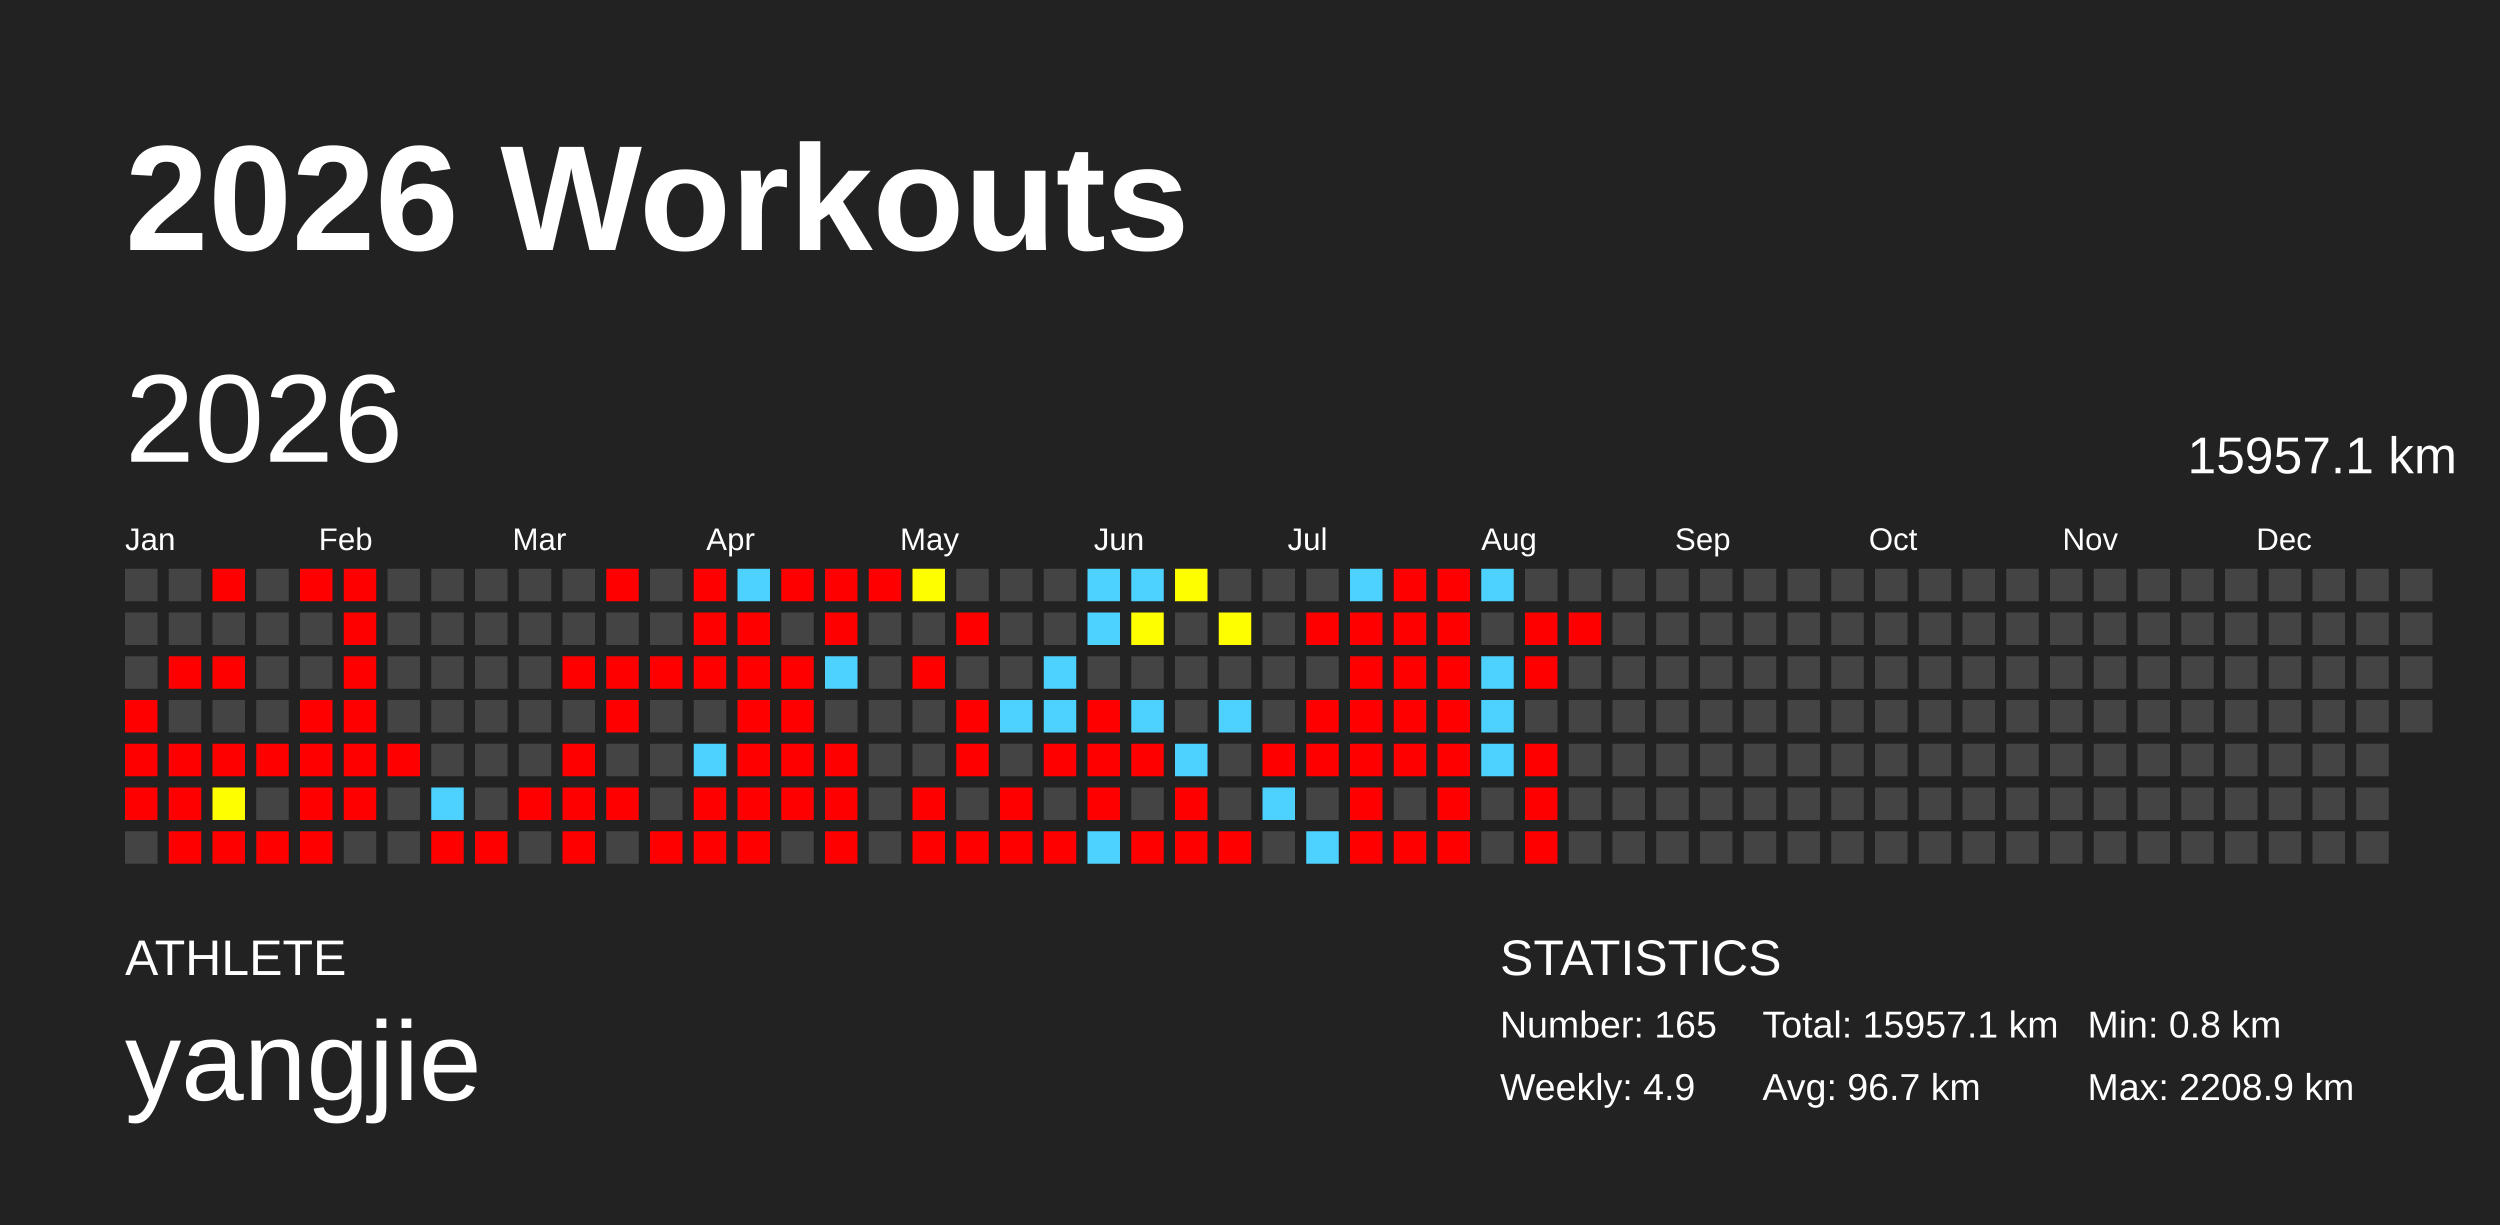
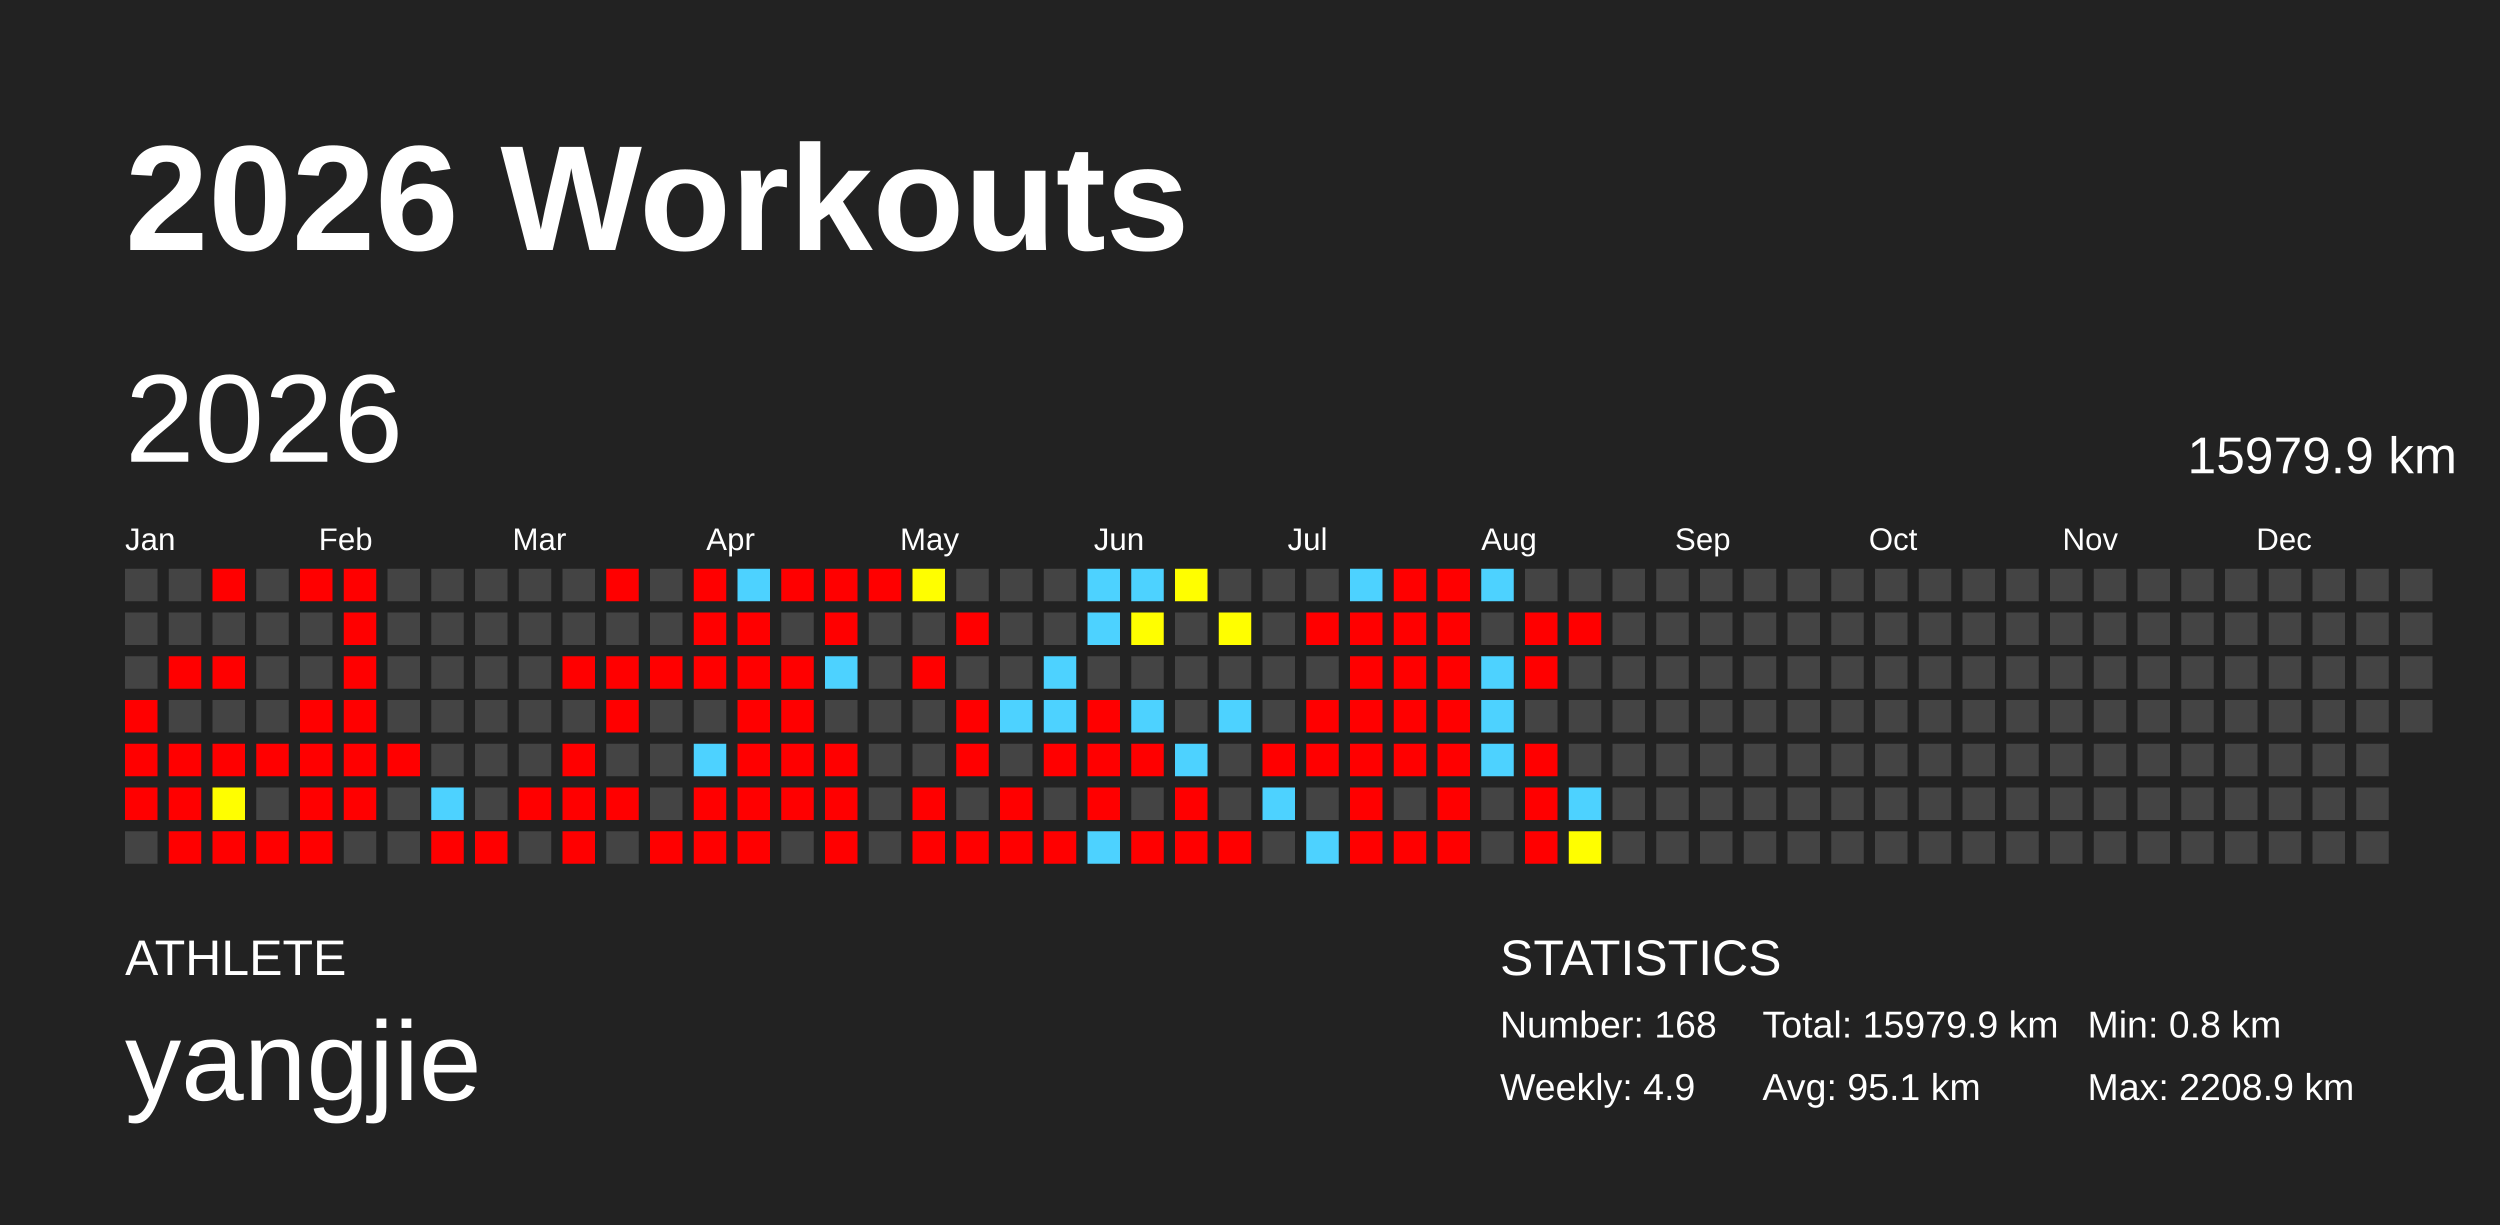
<svg xmlns="http://www.w3.org/2000/svg" baseProfile="full" height="98mm" version="1.1" viewBox="0,0,200,98" width="200mm">
  <defs />
  <rect fill="#222222" height="98" width="200" x="0" y="0" />
  <text fill="#FFFFFF" style="font-size:12px; font-family:Arial; font-weight:bold;" x="10" y="20">2026 Workouts</text>
  <text fill="#FFFFFF" style="font-size:4px; font-family:Arial" x="10" y="78">ATHLETE</text>
  <text fill="#FFFFFF" style="font-size:9px; font-family:Arial" x="10" y="88">yangjie</text>
  <text fill="#FFFFFF" style="font-size:4px; font-family:Arial" x="120" y="78">STATISTICS</text>
-   <text fill="#FFFFFF" style="font-size:3px; font-family:Arial" x="120" y="83">Number: 165</text>
+   <text fill="#FFFFFF" style="font-size:3px; font-family:Arial" x="120" y="83">Number: 168</text>
  <text fill="#FFFFFF" style="font-size:3px; font-family:Arial" x="120" y="88">Weekly: 4.9</text>
-   <text fill="#FFFFFF" style="font-size:3px; font-family:Arial" x="141" y="83">Total: 15957.1 km</text>
-   <text fill="#FFFFFF" style="font-size:3px; font-family:Arial" x="141" y="88">Avg: 96.7 km</text>
+   <text fill="#FFFFFF" style="font-size:3px; font-family:Arial" x="141" y="83">Total: 15979.9 km</text>
+   <text fill="#FFFFFF" style="font-size:3px; font-family:Arial" x="141" y="88">Avg: 95.1 km</text>
  <text fill="#FFFFFF" style="font-size:3px; font-family:Arial" x="167" y="83">Min: 0.8 km</text>
  <text fill="#FFFFFF" style="font-size:3px; font-family:Arial" x="167" y="88">Max: 2208.9 km</text>
  <text dominant-baseline="hanging" fill="#FFFFFF" style="font-size:10.0px; font-family:Arial;" x="10" y="30">2026</text>
-   <text dominant-baseline="hanging" fill="#FFFFFF" style="font-size:4.125px; font-family:Arial;" x="175" y="35">15957.1 km</text>
+   <text dominant-baseline="hanging" fill="#FFFFFF" style="font-size:4.125px; font-family:Arial;" x="175" y="35">15979.9 km</text>
  <text fill="#FFFFFF" style="font-size:2.5px; font-family:Arial" x="10.0" y="44">Jan</text>
  <text fill="#FFFFFF" style="font-size:2.5px; font-family:Arial" x="25.5" y="44">Feb</text>
  <text fill="#FFFFFF" style="font-size:2.5px; font-family:Arial" x="41.0" y="44">Mar</text>
  <text fill="#FFFFFF" style="font-size:2.5px; font-family:Arial" x="56.5" y="44">Apr</text>
  <text fill="#FFFFFF" style="font-size:2.5px; font-family:Arial" x="72.0" y="44">May</text>
  <text fill="#FFFFFF" style="font-size:2.5px; font-family:Arial" x="87.5" y="44">Jun</text>
  <text fill="#FFFFFF" style="font-size:2.5px; font-family:Arial" x="103.0" y="44">Jul</text>
  <text fill="#FFFFFF" style="font-size:2.5px; font-family:Arial" x="118.5" y="44">Aug</text>
  <text fill="#FFFFFF" style="font-size:2.5px; font-family:Arial" x="134.0" y="44">Sep</text>
  <text fill="#FFFFFF" style="font-size:2.5px; font-family:Arial" x="149.5" y="44">Oct</text>
  <text fill="#FFFFFF" style="font-size:2.5px; font-family:Arial" x="165.0" y="44">Nov</text>
  <text fill="#FFFFFF" style="font-size:2.5px; font-family:Arial" x="180.5" y="44">Dec</text>
  <rect fill="#444444" height="2.6" width="2.6" x="10.0" y="45.5" />
  <rect fill="#444444" height="2.6" width="2.6" x="10.0" y="49.0" />
  <rect fill="#444444" height="2.6" width="2.6" x="10.0" y="52.5" />
  <rect fill="red" height="2.6" width="2.6" x="10.0" y="56.0" />
  <rect fill="red" height="2.6" width="2.6" x="10.0" y="59.5" />
  <rect fill="red" height="2.6" width="2.6" x="10.0" y="63.0" />
  <rect fill="#444444" height="2.6" width="2.6" x="10.0" y="66.5" />
  <rect fill="#444444" height="2.6" width="2.6" x="13.5" y="45.5" />
  <rect fill="#444444" height="2.6" width="2.6" x="13.5" y="49.0" />
  <rect fill="red" height="2.6" width="2.6" x="13.5" y="52.5" />
  <rect fill="#444444" height="2.6" width="2.6" x="13.5" y="56.0" />
  <rect fill="red" height="2.6" width="2.6" x="13.5" y="59.5" />
  <rect fill="red" height="2.6" width="2.6" x="13.5" y="63.0" />
  <rect fill="red" height="2.6" width="2.6" x="13.5" y="66.5" />
  <rect fill="red" height="2.6" width="2.6" x="17.0" y="45.5" />
  <rect fill="#444444" height="2.6" width="2.6" x="17.0" y="49.0" />
  <rect fill="red" height="2.6" width="2.6" x="17.0" y="52.5" />
  <rect fill="#444444" height="2.6" width="2.6" x="17.0" y="56.0" />
  <rect fill="red" height="2.6" width="2.6" x="17.0" y="59.5" />
  <rect fill="#fffe00" height="2.6" width="2.6" x="17.0" y="63.0" />
  <rect fill="red" height="2.6" width="2.6" x="17.0" y="66.5" />
  <rect fill="#444444" height="2.6" width="2.6" x="20.5" y="45.5" />
  <rect fill="#444444" height="2.6" width="2.6" x="20.5" y="49.0" />
  <rect fill="#444444" height="2.6" width="2.6" x="20.5" y="52.5" />
  <rect fill="#444444" height="2.6" width="2.6" x="20.5" y="56.0" />
  <rect fill="red" height="2.6" width="2.6" x="20.5" y="59.5" />
  <rect fill="#444444" height="2.6" width="2.6" x="20.5" y="63.0" />
  <rect fill="red" height="2.6" width="2.6" x="20.5" y="66.5" />
  <rect fill="red" height="2.6" width="2.6" x="24.0" y="45.5" />
  <rect fill="#444444" height="2.6" width="2.6" x="24.0" y="49.0" />
  <rect fill="#444444" height="2.6" width="2.6" x="24.0" y="52.5" />
  <rect fill="red" height="2.6" width="2.6" x="24.0" y="56.0" />
  <rect fill="red" height="2.6" width="2.6" x="24.0" y="59.5" />
  <rect fill="red" height="2.6" width="2.6" x="24.0" y="63.0" />
  <rect fill="red" height="2.6" width="2.6" x="24.0" y="66.5" />
  <rect fill="red" height="2.6" width="2.6" x="27.5" y="45.5" />
  <rect fill="red" height="2.6" width="2.6" x="27.5" y="49.0" />
  <rect fill="red" height="2.6" width="2.6" x="27.5" y="52.5" />
  <rect fill="red" height="2.6" width="2.6" x="27.5" y="56.0" />
  <rect fill="red" height="2.6" width="2.6" x="27.5" y="59.5" />
  <rect fill="red" height="2.6" width="2.6" x="27.5" y="63.0" />
  <rect fill="#444444" height="2.6" width="2.6" x="27.5" y="66.5" />
  <rect fill="#444444" height="2.6" width="2.6" x="31.0" y="45.5" />
  <rect fill="#444444" height="2.6" width="2.6" x="31.0" y="49.0" />
  <rect fill="#444444" height="2.6" width="2.6" x="31.0" y="52.5" />
  <rect fill="#444444" height="2.6" width="2.6" x="31.0" y="56.0" />
  <rect fill="red" height="2.6" width="2.6" x="31.0" y="59.5" />
  <rect fill="#444444" height="2.6" width="2.6" x="31.0" y="63.0" />
  <rect fill="#444444" height="2.6" width="2.6" x="31.0" y="66.5" />
  <rect fill="#444444" height="2.6" width="2.6" x="34.5" y="45.5" />
  <rect fill="#444444" height="2.6" width="2.6" x="34.5" y="49.0" />
  <rect fill="#444444" height="2.6" width="2.6" x="34.5" y="52.5" />
  <rect fill="#444444" height="2.6" width="2.6" x="34.5" y="56.0" />
  <rect fill="#444444" height="2.6" width="2.6" x="34.5" y="59.5" />
  <rect fill="#4dd2ff" height="2.6" width="2.6" x="34.5" y="63.0" />
  <rect fill="red" height="2.6" width="2.6" x="34.5" y="66.5" />
  <rect fill="#444444" height="2.6" width="2.6" x="38.0" y="45.5" />
  <rect fill="#444444" height="2.6" width="2.6" x="38.0" y="49.0" />
  <rect fill="#444444" height="2.6" width="2.6" x="38.0" y="52.5" />
  <rect fill="#444444" height="2.6" width="2.6" x="38.0" y="56.0" />
  <rect fill="#444444" height="2.6" width="2.6" x="38.0" y="59.5" />
  <rect fill="#444444" height="2.6" width="2.6" x="38.0" y="63.0" />
  <rect fill="red" height="2.6" width="2.6" x="38.0" y="66.5" />
  <rect fill="#444444" height="2.6" width="2.6" x="41.5" y="45.5" />
  <rect fill="#444444" height="2.6" width="2.6" x="41.5" y="49.0" />
  <rect fill="#444444" height="2.6" width="2.6" x="41.5" y="52.5" />
  <rect fill="#444444" height="2.6" width="2.6" x="41.5" y="56.0" />
  <rect fill="#444444" height="2.6" width="2.6" x="41.5" y="59.5" />
  <rect fill="red" height="2.6" width="2.6" x="41.5" y="63.0" />
  <rect fill="#444444" height="2.6" width="2.6" x="41.5" y="66.5" />
  <rect fill="#444444" height="2.6" width="2.6" x="45.0" y="45.5" />
  <rect fill="#444444" height="2.6" width="2.6" x="45.0" y="49.0" />
  <rect fill="red" height="2.6" width="2.6" x="45.0" y="52.5" />
  <rect fill="#444444" height="2.6" width="2.6" x="45.0" y="56.0" />
  <rect fill="red" height="2.6" width="2.6" x="45.0" y="59.5" />
  <rect fill="red" height="2.6" width="2.6" x="45.0" y="63.0" />
  <rect fill="red" height="2.6" width="2.6" x="45.0" y="66.5" />
  <rect fill="red" height="2.6" width="2.6" x="48.5" y="45.5" />
  <rect fill="#444444" height="2.6" width="2.6" x="48.5" y="49.0" />
  <rect fill="red" height="2.6" width="2.6" x="48.5" y="52.5" />
  <rect fill="red" height="2.6" width="2.6" x="48.5" y="56.0" />
  <rect fill="#444444" height="2.6" width="2.6" x="48.5" y="59.5" />
  <rect fill="red" height="2.6" width="2.6" x="48.5" y="63.0" />
  <rect fill="#444444" height="2.6" width="2.6" x="48.5" y="66.5" />
  <rect fill="#444444" height="2.6" width="2.6" x="52.0" y="45.5" />
  <rect fill="#444444" height="2.6" width="2.6" x="52.0" y="49.0" />
  <rect fill="red" height="2.6" width="2.6" x="52.0" y="52.5" />
  <rect fill="#444444" height="2.6" width="2.6" x="52.0" y="56.0" />
  <rect fill="#444444" height="2.6" width="2.6" x="52.0" y="59.5" />
  <rect fill="#444444" height="2.6" width="2.6" x="52.0" y="63.0" />
  <rect fill="red" height="2.6" width="2.6" x="52.0" y="66.5" />
  <rect fill="red" height="2.6" width="2.6" x="55.5" y="45.5" />
  <rect fill="red" height="2.6" width="2.6" x="55.5" y="49.0" />
  <rect fill="red" height="2.6" width="2.6" x="55.5" y="52.5" />
  <rect fill="#444444" height="2.6" width="2.6" x="55.5" y="56.0" />
  <rect fill="#4dd2ff" height="2.6" width="2.6" x="55.5" y="59.5" />
  <rect fill="red" height="2.6" width="2.6" x="55.5" y="63.0" />
  <rect fill="red" height="2.6" width="2.6" x="55.5" y="66.5" />
  <rect fill="#4dd2ff" height="2.6" width="2.6" x="59.0" y="45.5" />
  <rect fill="red" height="2.6" width="2.6" x="59.0" y="49.0" />
  <rect fill="red" height="2.6" width="2.6" x="59.0" y="52.5" />
  <rect fill="red" height="2.6" width="2.6" x="59.0" y="56.0" />
  <rect fill="red" height="2.6" width="2.6" x="59.0" y="59.5" />
  <rect fill="red" height="2.6" width="2.6" x="59.0" y="63.0" />
  <rect fill="red" height="2.6" width="2.6" x="59.0" y="66.5" />
  <rect fill="red" height="2.6" width="2.6" x="62.5" y="45.5" />
  <rect fill="#444444" height="2.6" width="2.6" x="62.5" y="49.0" />
  <rect fill="red" height="2.6" width="2.6" x="62.5" y="52.5" />
  <rect fill="red" height="2.6" width="2.6" x="62.5" y="56.0" />
  <rect fill="red" height="2.6" width="2.6" x="62.5" y="59.5" />
  <rect fill="red" height="2.6" width="2.6" x="62.5" y="63.0" />
  <rect fill="#444444" height="2.6" width="2.6" x="62.5" y="66.5" />
  <rect fill="red" height="2.6" width="2.6" x="66.0" y="45.5" />
  <rect fill="red" height="2.6" width="2.6" x="66.0" y="49.0" />
  <rect fill="#4dd2ff" height="2.6" width="2.6" x="66.0" y="52.5" />
  <rect fill="#444444" height="2.6" width="2.6" x="66.0" y="56.0" />
  <rect fill="red" height="2.6" width="2.6" x="66.0" y="59.5" />
  <rect fill="red" height="2.6" width="2.6" x="66.0" y="63.0" />
  <rect fill="red" height="2.6" width="2.6" x="66.0" y="66.5" />
  <rect fill="red" height="2.6" width="2.6" x="69.5" y="45.5" />
  <rect fill="#444444" height="2.6" width="2.6" x="69.5" y="49.0" />
  <rect fill="#444444" height="2.6" width="2.6" x="69.5" y="52.5" />
  <rect fill="#444444" height="2.6" width="2.6" x="69.5" y="56.0" />
  <rect fill="#444444" height="2.6" width="2.6" x="69.5" y="59.5" />
  <rect fill="#444444" height="2.6" width="2.6" x="69.5" y="63.0" />
  <rect fill="#444444" height="2.6" width="2.6" x="69.5" y="66.5" />
  <rect fill="#fffe00" height="2.6" width="2.6" x="73.0" y="45.5" />
  <rect fill="#444444" height="2.6" width="2.6" x="73.0" y="49.0" />
  <rect fill="red" height="2.6" width="2.6" x="73.0" y="52.5" />
  <rect fill="#444444" height="2.6" width="2.6" x="73.0" y="56.0" />
  <rect fill="#444444" height="2.6" width="2.6" x="73.0" y="59.5" />
  <rect fill="red" height="2.6" width="2.6" x="73.0" y="63.0" />
  <rect fill="red" height="2.6" width="2.6" x="73.0" y="66.5" />
  <rect fill="#444444" height="2.6" width="2.6" x="76.5" y="45.5" />
  <rect fill="red" height="2.6" width="2.6" x="76.5" y="49.0" />
  <rect fill="#444444" height="2.6" width="2.6" x="76.5" y="52.5" />
  <rect fill="red" height="2.6" width="2.6" x="76.5" y="56.0" />
  <rect fill="red" height="2.6" width="2.6" x="76.5" y="59.5" />
  <rect fill="#444444" height="2.6" width="2.6" x="76.5" y="63.0" />
  <rect fill="red" height="2.6" width="2.6" x="76.5" y="66.5" />
  <rect fill="#444444" height="2.6" width="2.6" x="80.0" y="45.5" />
  <rect fill="#444444" height="2.6" width="2.6" x="80.0" y="49.0" />
  <rect fill="#444444" height="2.6" width="2.6" x="80.0" y="52.5" />
  <rect fill="#4dd2ff" height="2.6" width="2.6" x="80.0" y="56.0" />
  <rect fill="#444444" height="2.6" width="2.6" x="80.0" y="59.5" />
  <rect fill="red" height="2.6" width="2.6" x="80.0" y="63.0" />
  <rect fill="red" height="2.6" width="2.6" x="80.0" y="66.5" />
  <rect fill="#444444" height="2.6" width="2.6" x="83.5" y="45.5" />
  <rect fill="#444444" height="2.6" width="2.6" x="83.5" y="49.0" />
  <rect fill="#4dd2ff" height="2.6" width="2.6" x="83.5" y="52.5" />
  <rect fill="#4dd2ff" height="2.6" width="2.6" x="83.5" y="56.0" />
  <rect fill="red" height="2.6" width="2.6" x="83.5" y="59.5" />
  <rect fill="#444444" height="2.6" width="2.6" x="83.5" y="63.0" />
  <rect fill="red" height="2.6" width="2.6" x="83.5" y="66.5" />
  <rect fill="#4dd2ff" height="2.6" width="2.6" x="87.0" y="45.5" />
  <rect fill="#4dd2ff" height="2.6" width="2.6" x="87.0" y="49.0" />
  <rect fill="#444444" height="2.6" width="2.6" x="87.0" y="52.5" />
  <rect fill="red" height="2.6" width="2.6" x="87.0" y="56.0" />
  <rect fill="red" height="2.6" width="2.6" x="87.0" y="59.5" />
  <rect fill="red" height="2.6" width="2.6" x="87.0" y="63.0" />
  <rect fill="#4dd2ff" height="2.6" width="2.6" x="87.0" y="66.5" />
  <rect fill="#4dd2ff" height="2.6" width="2.6" x="90.5" y="45.5" />
  <rect fill="#fffe00" height="2.6" width="2.6" x="90.5" y="49.0" />
  <rect fill="#444444" height="2.6" width="2.6" x="90.5" y="52.5" />
  <rect fill="#4dd2ff" height="2.6" width="2.6" x="90.5" y="56.0" />
  <rect fill="red" height="2.6" width="2.6" x="90.5" y="59.5" />
  <rect fill="#444444" height="2.6" width="2.6" x="90.5" y="63.0" />
  <rect fill="red" height="2.6" width="2.6" x="90.5" y="66.5" />
  <rect fill="#fffe00" height="2.6" width="2.6" x="94.0" y="45.5" />
  <rect fill="#444444" height="2.6" width="2.6" x="94.0" y="49.0" />
  <rect fill="#444444" height="2.6" width="2.6" x="94.0" y="52.5" />
  <rect fill="#444444" height="2.6" width="2.6" x="94.0" y="56.0" />
  <rect fill="#4dd2ff" height="2.6" width="2.6" x="94.0" y="59.5" />
  <rect fill="red" height="2.6" width="2.6" x="94.0" y="63.0" />
  <rect fill="red" height="2.6" width="2.6" x="94.0" y="66.5" />
  <rect fill="#444444" height="2.6" width="2.6" x="97.5" y="45.5" />
  <rect fill="#fffe00" height="2.6" width="2.6" x="97.5" y="49.0" />
  <rect fill="#444444" height="2.6" width="2.6" x="97.5" y="52.5" />
  <rect fill="#4dd2ff" height="2.6" width="2.6" x="97.5" y="56.0" />
  <rect fill="#444444" height="2.6" width="2.6" x="97.5" y="59.5" />
  <rect fill="#444444" height="2.6" width="2.6" x="97.5" y="63.0" />
  <rect fill="red" height="2.6" width="2.6" x="97.5" y="66.5" />
  <rect fill="#444444" height="2.6" width="2.6" x="101.0" y="45.5" />
  <rect fill="#444444" height="2.6" width="2.6" x="101.0" y="49.0" />
  <rect fill="#444444" height="2.6" width="2.6" x="101.0" y="52.5" />
  <rect fill="#444444" height="2.6" width="2.6" x="101.0" y="56.0" />
  <rect fill="red" height="2.6" width="2.6" x="101.0" y="59.5" />
  <rect fill="#4dd2ff" height="2.6" width="2.6" x="101.0" y="63.0" />
  <rect fill="#444444" height="2.6" width="2.6" x="101.0" y="66.5" />
  <rect fill="#444444" height="2.6" width="2.6" x="104.5" y="45.5" />
  <rect fill="red" height="2.6" width="2.6" x="104.5" y="49.0" />
  <rect fill="#444444" height="2.6" width="2.6" x="104.5" y="52.5" />
  <rect fill="red" height="2.6" width="2.6" x="104.5" y="56.0" />
  <rect fill="red" height="2.6" width="2.6" x="104.5" y="59.5" />
  <rect fill="#444444" height="2.6" width="2.6" x="104.5" y="63.0" />
  <rect fill="#4dd2ff" height="2.6" width="2.6" x="104.5" y="66.5" />
  <rect fill="#4dd2ff" height="2.6" width="2.6" x="108.0" y="45.5" />
  <rect fill="red" height="2.6" width="2.6" x="108.0" y="49.0" />
  <rect fill="red" height="2.6" width="2.6" x="108.0" y="52.5" />
  <rect fill="red" height="2.6" width="2.6" x="108.0" y="56.0" />
  <rect fill="red" height="2.6" width="2.6" x="108.0" y="59.5" />
  <rect fill="red" height="2.6" width="2.6" x="108.0" y="63.0" />
  <rect fill="red" height="2.6" width="2.6" x="108.0" y="66.5" />
  <rect fill="red" height="2.6" width="2.6" x="111.5" y="45.5" />
  <rect fill="red" height="2.6" width="2.6" x="111.5" y="49.0" />
  <rect fill="red" height="2.6" width="2.6" x="111.5" y="52.5" />
  <rect fill="red" height="2.6" width="2.6" x="111.5" y="56.0" />
  <rect fill="red" height="2.6" width="2.6" x="111.5" y="59.5" />
  <rect fill="#444444" height="2.6" width="2.6" x="111.5" y="63.0" />
  <rect fill="red" height="2.6" width="2.6" x="111.5" y="66.5" />
  <rect fill="red" height="2.6" width="2.6" x="115.0" y="45.5" />
  <rect fill="red" height="2.6" width="2.6" x="115.0" y="49.0" />
  <rect fill="red" height="2.6" width="2.6" x="115.0" y="52.5" />
  <rect fill="red" height="2.6" width="2.6" x="115.0" y="56.0" />
  <rect fill="red" height="2.6" width="2.6" x="115.0" y="59.5" />
  <rect fill="red" height="2.6" width="2.6" x="115.0" y="63.0" />
  <rect fill="red" height="2.6" width="2.6" x="115.0" y="66.5" />
  <rect fill="#4dd2ff" height="2.6" width="2.6" x="118.5" y="45.5" />
  <rect fill="#444444" height="2.6" width="2.6" x="118.5" y="49.0" />
  <rect fill="#4dd2ff" height="2.6" width="2.6" x="118.5" y="52.5" />
  <rect fill="#4dd2ff" height="2.6" width="2.6" x="118.5" y="56.0" />
  <rect fill="#4dd2ff" height="2.6" width="2.6" x="118.5" y="59.5" />
  <rect fill="#444444" height="2.6" width="2.6" x="118.5" y="63.0" />
  <rect fill="#444444" height="2.6" width="2.6" x="118.5" y="66.5" />
  <rect fill="#444444" height="2.6" width="2.6" x="122.0" y="45.5" />
  <rect fill="red" height="2.6" width="2.6" x="122.0" y="49.0" />
  <rect fill="red" height="2.6" width="2.6" x="122.0" y="52.5" />
  <rect fill="#444444" height="2.6" width="2.6" x="122.0" y="56.0" />
  <rect fill="red" height="2.6" width="2.6" x="122.0" y="59.5" />
  <rect fill="red" height="2.6" width="2.6" x="122.0" y="63.0" />
  <rect fill="red" height="2.6" width="2.6" x="122.0" y="66.5" />
  <rect fill="#444444" height="2.6" width="2.6" x="125.5" y="45.5" />
  <rect fill="red" height="2.6" width="2.6" x="125.5" y="49.0" />
  <rect fill="#444444" height="2.6" width="2.6" x="125.5" y="52.5" />
  <rect fill="#444444" height="2.6" width="2.6" x="125.5" y="56.0" />
  <rect fill="#444444" height="2.6" width="2.6" x="125.5" y="59.5" />
-   <rect fill="#444444" height="2.6" width="2.6" x="125.5" y="63.0" />
-   <rect fill="#444444" height="2.6" width="2.6" x="125.5" y="66.5" />
+   <rect fill="#4dd2ff" height="2.6" width="2.6" x="125.5" y="63.0" />
+   <rect fill="#fffe00" height="2.6" width="2.6" x="125.5" y="66.5" />
  <rect fill="#444444" height="2.6" width="2.6" x="129.0" y="45.5" />
  <rect fill="#444444" height="2.6" width="2.6" x="129.0" y="49.0" />
  <rect fill="#444444" height="2.6" width="2.6" x="129.0" y="52.5" />
  <rect fill="#444444" height="2.6" width="2.6" x="129.0" y="56.0" />
  <rect fill="#444444" height="2.6" width="2.6" x="129.0" y="59.5" />
  <rect fill="#444444" height="2.6" width="2.6" x="129.0" y="63.0" />
  <rect fill="#444444" height="2.6" width="2.6" x="129.0" y="66.5" />
  <rect fill="#444444" height="2.6" width="2.6" x="132.5" y="45.5" />
  <rect fill="#444444" height="2.6" width="2.6" x="132.5" y="49.0" />
  <rect fill="#444444" height="2.6" width="2.6" x="132.5" y="52.5" />
  <rect fill="#444444" height="2.6" width="2.6" x="132.5" y="56.0" />
  <rect fill="#444444" height="2.6" width="2.6" x="132.5" y="59.5" />
  <rect fill="#444444" height="2.6" width="2.6" x="132.5" y="63.0" />
  <rect fill="#444444" height="2.6" width="2.6" x="132.5" y="66.5" />
  <rect fill="#444444" height="2.6" width="2.6" x="136.0" y="45.5" />
  <rect fill="#444444" height="2.6" width="2.6" x="136.0" y="49.0" />
  <rect fill="#444444" height="2.6" width="2.6" x="136.0" y="52.5" />
  <rect fill="#444444" height="2.6" width="2.6" x="136.0" y="56.0" />
  <rect fill="#444444" height="2.6" width="2.6" x="136.0" y="59.5" />
  <rect fill="#444444" height="2.6" width="2.6" x="136.0" y="63.0" />
  <rect fill="#444444" height="2.6" width="2.6" x="136.0" y="66.5" />
  <rect fill="#444444" height="2.6" width="2.6" x="139.5" y="45.5" />
  <rect fill="#444444" height="2.6" width="2.6" x="139.5" y="49.0" />
  <rect fill="#444444" height="2.6" width="2.6" x="139.5" y="52.5" />
  <rect fill="#444444" height="2.6" width="2.6" x="139.5" y="56.0" />
  <rect fill="#444444" height="2.6" width="2.6" x="139.5" y="59.5" />
  <rect fill="#444444" height="2.6" width="2.6" x="139.5" y="63.0" />
  <rect fill="#444444" height="2.6" width="2.6" x="139.5" y="66.5" />
  <rect fill="#444444" height="2.6" width="2.6" x="143.0" y="45.5" />
  <rect fill="#444444" height="2.6" width="2.6" x="143.0" y="49.0" />
  <rect fill="#444444" height="2.6" width="2.6" x="143.0" y="52.5" />
  <rect fill="#444444" height="2.6" width="2.6" x="143.0" y="56.0" />
  <rect fill="#444444" height="2.6" width="2.6" x="143.0" y="59.5" />
  <rect fill="#444444" height="2.6" width="2.6" x="143.0" y="63.0" />
  <rect fill="#444444" height="2.6" width="2.6" x="143.0" y="66.5" />
  <rect fill="#444444" height="2.6" width="2.6" x="146.5" y="45.5" />
  <rect fill="#444444" height="2.6" width="2.6" x="146.5" y="49.0" />
  <rect fill="#444444" height="2.6" width="2.6" x="146.5" y="52.5" />
  <rect fill="#444444" height="2.6" width="2.6" x="146.5" y="56.0" />
  <rect fill="#444444" height="2.6" width="2.6" x="146.5" y="59.5" />
  <rect fill="#444444" height="2.6" width="2.6" x="146.5" y="63.0" />
  <rect fill="#444444" height="2.6" width="2.6" x="146.5" y="66.5" />
  <rect fill="#444444" height="2.6" width="2.6" x="150.0" y="45.5" />
  <rect fill="#444444" height="2.6" width="2.6" x="150.0" y="49.0" />
  <rect fill="#444444" height="2.6" width="2.6" x="150.0" y="52.5" />
  <rect fill="#444444" height="2.6" width="2.6" x="150.0" y="56.0" />
  <rect fill="#444444" height="2.6" width="2.6" x="150.0" y="59.5" />
  <rect fill="#444444" height="2.6" width="2.6" x="150.0" y="63.0" />
  <rect fill="#444444" height="2.6" width="2.6" x="150.0" y="66.5" />
  <rect fill="#444444" height="2.6" width="2.6" x="153.5" y="45.5" />
  <rect fill="#444444" height="2.6" width="2.6" x="153.5" y="49.0" />
  <rect fill="#444444" height="2.6" width="2.6" x="153.5" y="52.5" />
  <rect fill="#444444" height="2.6" width="2.6" x="153.5" y="56.0" />
  <rect fill="#444444" height="2.6" width="2.6" x="153.5" y="59.5" />
  <rect fill="#444444" height="2.6" width="2.6" x="153.5" y="63.0" />
  <rect fill="#444444" height="2.6" width="2.6" x="153.5" y="66.5" />
  <rect fill="#444444" height="2.6" width="2.6" x="157.0" y="45.5" />
  <rect fill="#444444" height="2.6" width="2.6" x="157.0" y="49.0" />
  <rect fill="#444444" height="2.6" width="2.6" x="157.0" y="52.5" />
  <rect fill="#444444" height="2.6" width="2.6" x="157.0" y="56.0" />
  <rect fill="#444444" height="2.6" width="2.6" x="157.0" y="59.5" />
  <rect fill="#444444" height="2.6" width="2.6" x="157.0" y="63.0" />
  <rect fill="#444444" height="2.6" width="2.6" x="157.0" y="66.5" />
  <rect fill="#444444" height="2.6" width="2.6" x="160.5" y="45.5" />
  <rect fill="#444444" height="2.6" width="2.6" x="160.5" y="49.0" />
  <rect fill="#444444" height="2.6" width="2.6" x="160.5" y="52.5" />
  <rect fill="#444444" height="2.6" width="2.6" x="160.5" y="56.0" />
  <rect fill="#444444" height="2.6" width="2.6" x="160.5" y="59.5" />
  <rect fill="#444444" height="2.6" width="2.6" x="160.5" y="63.0" />
  <rect fill="#444444" height="2.6" width="2.6" x="160.5" y="66.5" />
  <rect fill="#444444" height="2.6" width="2.6" x="164.0" y="45.5" />
  <rect fill="#444444" height="2.6" width="2.6" x="164.0" y="49.0" />
  <rect fill="#444444" height="2.6" width="2.6" x="164.0" y="52.5" />
  <rect fill="#444444" height="2.6" width="2.6" x="164.0" y="56.0" />
  <rect fill="#444444" height="2.6" width="2.6" x="164.0" y="59.5" />
  <rect fill="#444444" height="2.6" width="2.6" x="164.0" y="63.0" />
  <rect fill="#444444" height="2.6" width="2.6" x="164.0" y="66.5" />
  <rect fill="#444444" height="2.6" width="2.6" x="167.5" y="45.5" />
  <rect fill="#444444" height="2.6" width="2.6" x="167.5" y="49.0" />
  <rect fill="#444444" height="2.6" width="2.6" x="167.5" y="52.5" />
  <rect fill="#444444" height="2.6" width="2.6" x="167.5" y="56.0" />
  <rect fill="#444444" height="2.6" width="2.6" x="167.5" y="59.5" />
  <rect fill="#444444" height="2.6" width="2.6" x="167.5" y="63.0" />
  <rect fill="#444444" height="2.6" width="2.6" x="167.5" y="66.5" />
  <rect fill="#444444" height="2.6" width="2.6" x="171.0" y="45.5" />
  <rect fill="#444444" height="2.6" width="2.6" x="171.0" y="49.0" />
  <rect fill="#444444" height="2.6" width="2.6" x="171.0" y="52.5" />
  <rect fill="#444444" height="2.6" width="2.6" x="171.0" y="56.0" />
  <rect fill="#444444" height="2.6" width="2.6" x="171.0" y="59.5" />
  <rect fill="#444444" height="2.6" width="2.6" x="171.0" y="63.0" />
  <rect fill="#444444" height="2.6" width="2.6" x="171.0" y="66.5" />
  <rect fill="#444444" height="2.6" width="2.6" x="174.5" y="45.5" />
  <rect fill="#444444" height="2.6" width="2.6" x="174.5" y="49.0" />
  <rect fill="#444444" height="2.6" width="2.6" x="174.5" y="52.5" />
  <rect fill="#444444" height="2.6" width="2.6" x="174.5" y="56.0" />
  <rect fill="#444444" height="2.6" width="2.6" x="174.5" y="59.5" />
  <rect fill="#444444" height="2.6" width="2.6" x="174.5" y="63.0" />
  <rect fill="#444444" height="2.6" width="2.6" x="174.5" y="66.5" />
  <rect fill="#444444" height="2.6" width="2.6" x="178.0" y="45.5" />
  <rect fill="#444444" height="2.6" width="2.6" x="178.0" y="49.0" />
  <rect fill="#444444" height="2.6" width="2.6" x="178.0" y="52.5" />
  <rect fill="#444444" height="2.6" width="2.6" x="178.0" y="56.0" />
  <rect fill="#444444" height="2.6" width="2.6" x="178.0" y="59.5" />
  <rect fill="#444444" height="2.6" width="2.6" x="178.0" y="63.0" />
  <rect fill="#444444" height="2.6" width="2.6" x="178.0" y="66.5" />
  <rect fill="#444444" height="2.6" width="2.6" x="181.5" y="45.5" />
  <rect fill="#444444" height="2.6" width="2.6" x="181.5" y="49.0" />
  <rect fill="#444444" height="2.6" width="2.6" x="181.5" y="52.5" />
  <rect fill="#444444" height="2.6" width="2.6" x="181.5" y="56.0" />
  <rect fill="#444444" height="2.6" width="2.6" x="181.5" y="59.5" />
  <rect fill="#444444" height="2.6" width="2.6" x="181.5" y="63.0" />
  <rect fill="#444444" height="2.6" width="2.6" x="181.5" y="66.5" />
  <rect fill="#444444" height="2.6" width="2.6" x="185.0" y="45.5" />
  <rect fill="#444444" height="2.6" width="2.6" x="185.0" y="49.0" />
  <rect fill="#444444" height="2.6" width="2.6" x="185.0" y="52.5" />
  <rect fill="#444444" height="2.6" width="2.6" x="185.0" y="56.0" />
  <rect fill="#444444" height="2.6" width="2.6" x="185.0" y="59.5" />
  <rect fill="#444444" height="2.6" width="2.6" x="185.0" y="63.0" />
  <rect fill="#444444" height="2.6" width="2.6" x="185.0" y="66.5" />
  <rect fill="#444444" height="2.6" width="2.6" x="188.5" y="45.5" />
  <rect fill="#444444" height="2.6" width="2.6" x="188.5" y="49.0" />
  <rect fill="#444444" height="2.6" width="2.6" x="188.5" y="52.5" />
  <rect fill="#444444" height="2.6" width="2.6" x="188.5" y="56.0" />
  <rect fill="#444444" height="2.6" width="2.6" x="188.5" y="59.5" />
  <rect fill="#444444" height="2.6" width="2.6" x="188.5" y="63.0" />
  <rect fill="#444444" height="2.6" width="2.6" x="188.5" y="66.5" />
  <rect fill="#444444" height="2.6" width="2.6" x="192.0" y="45.5" />
  <rect fill="#444444" height="2.6" width="2.6" x="192.0" y="49.0" />
  <rect fill="#444444" height="2.6" width="2.6" x="192.0" y="52.5" />
  <rect fill="#444444" height="2.6" width="2.6" x="192.0" y="56.0" />
</svg>
